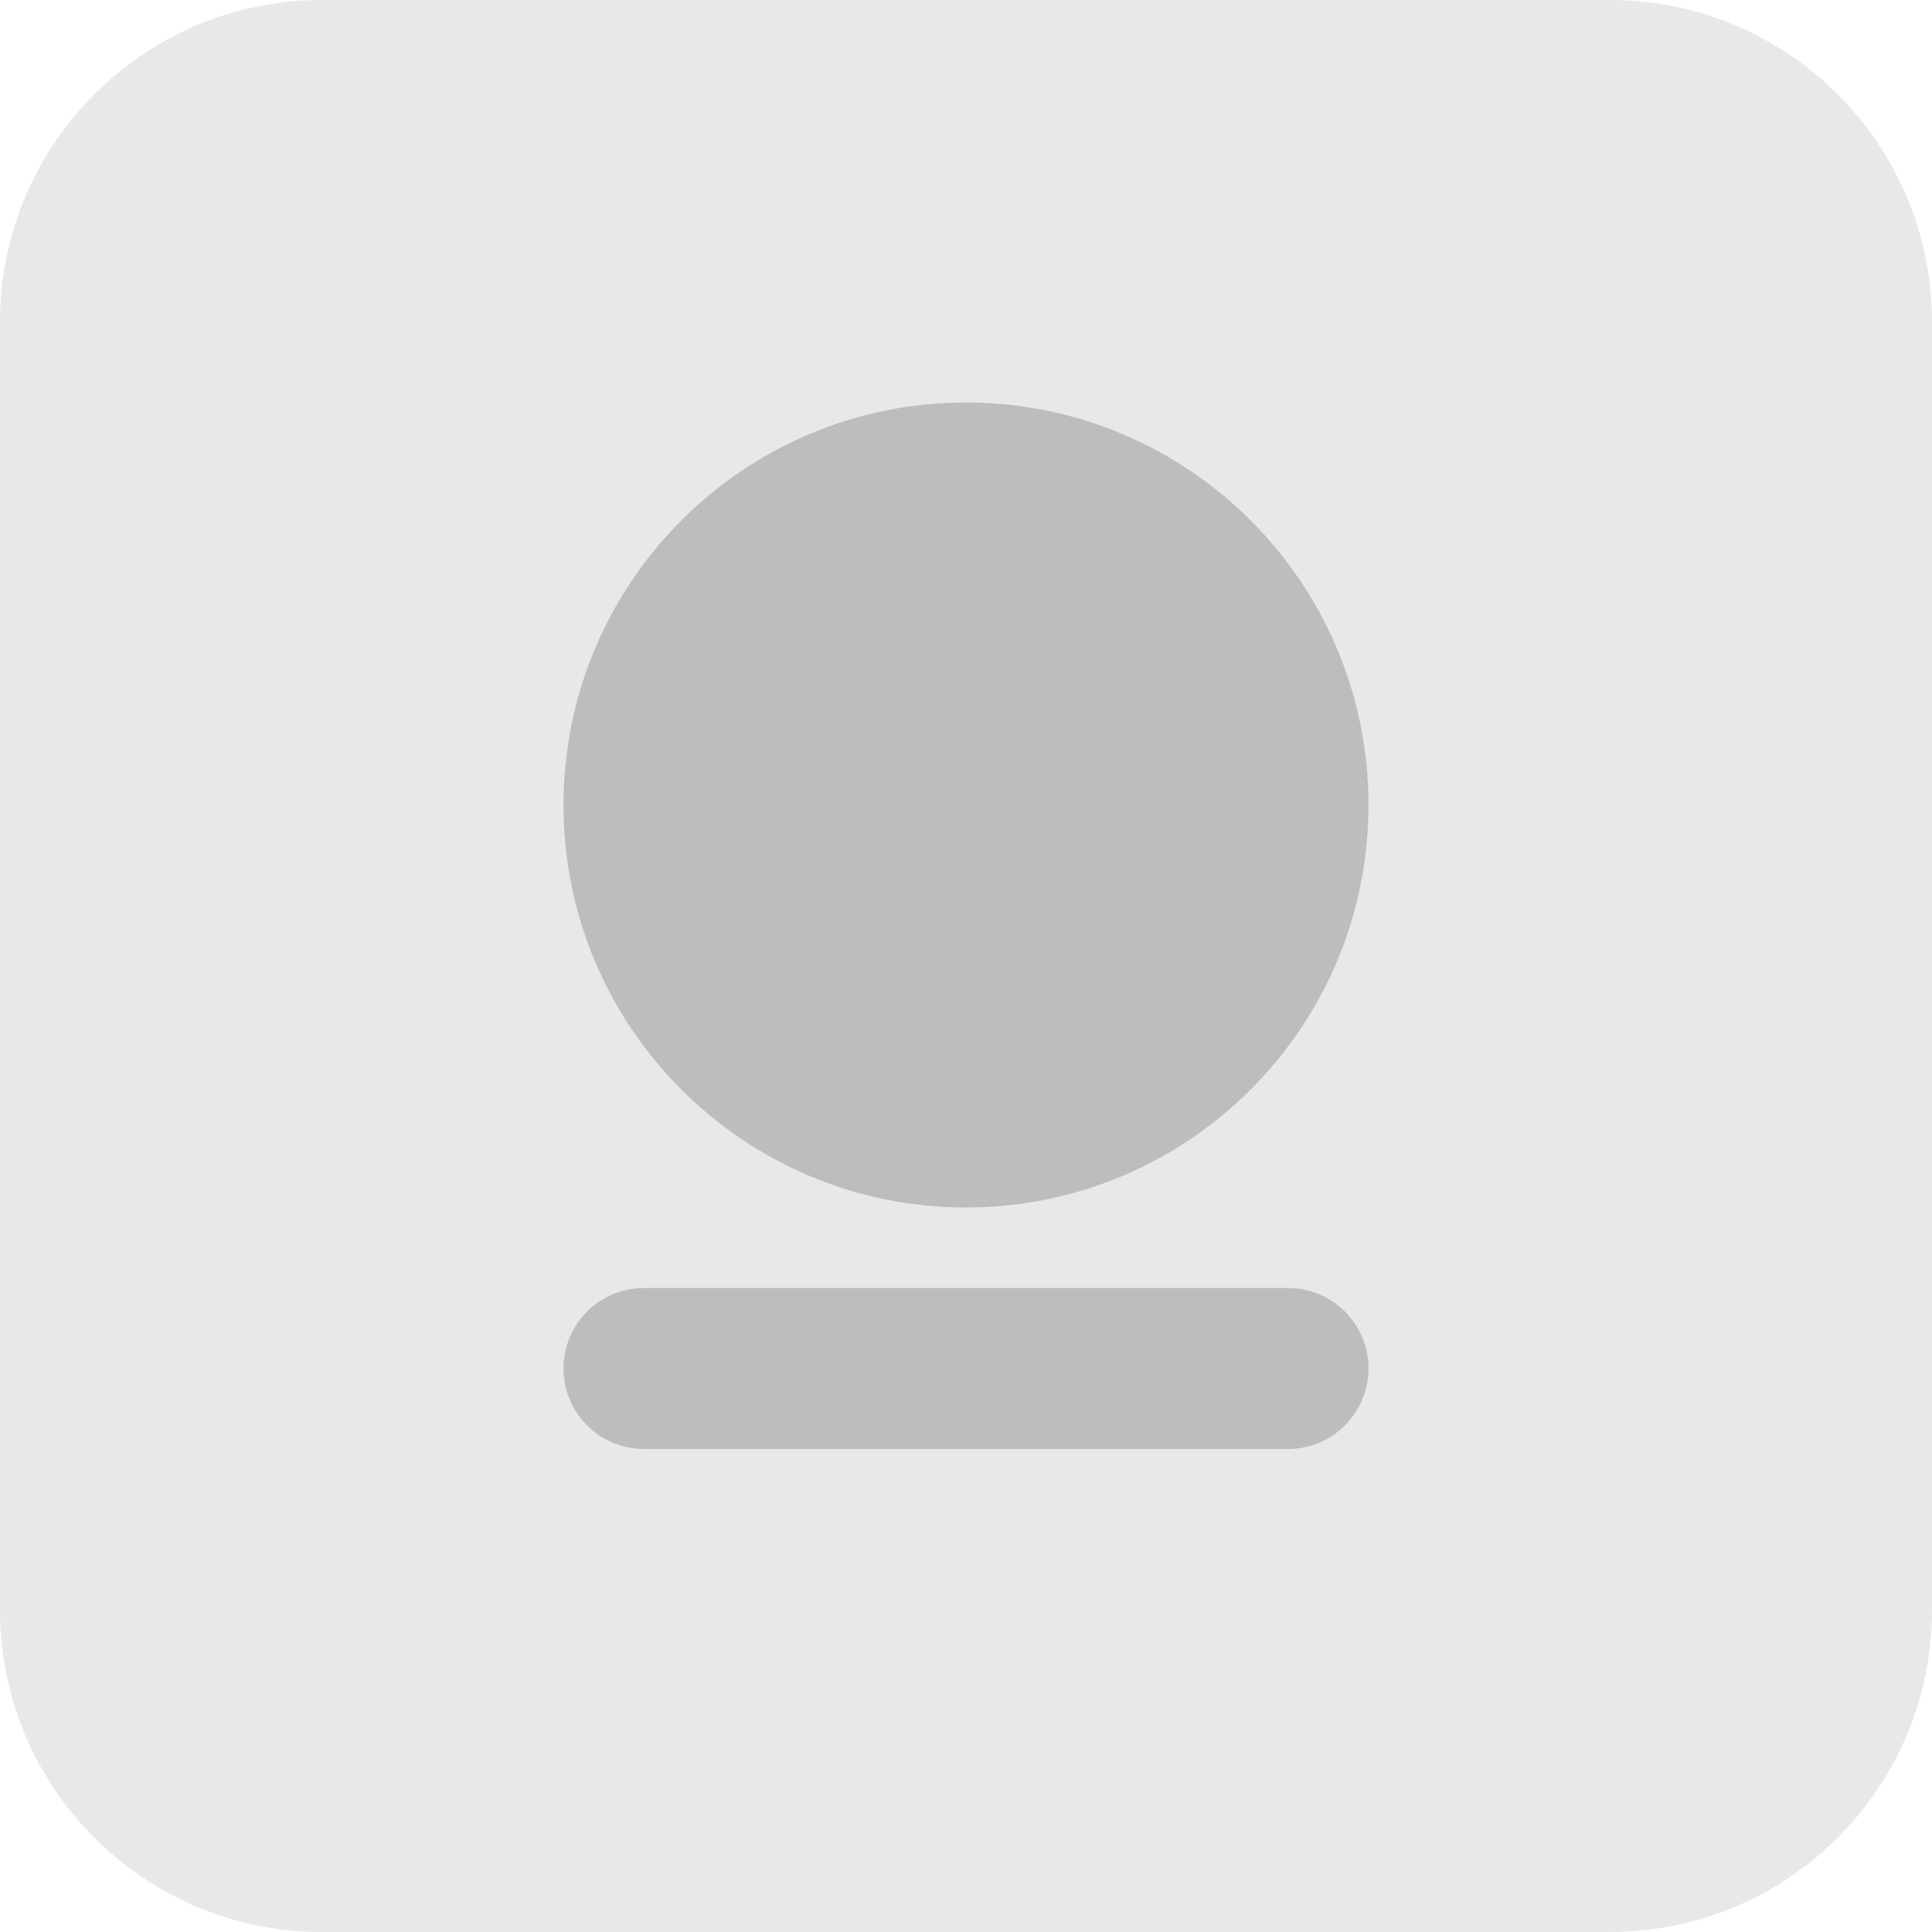
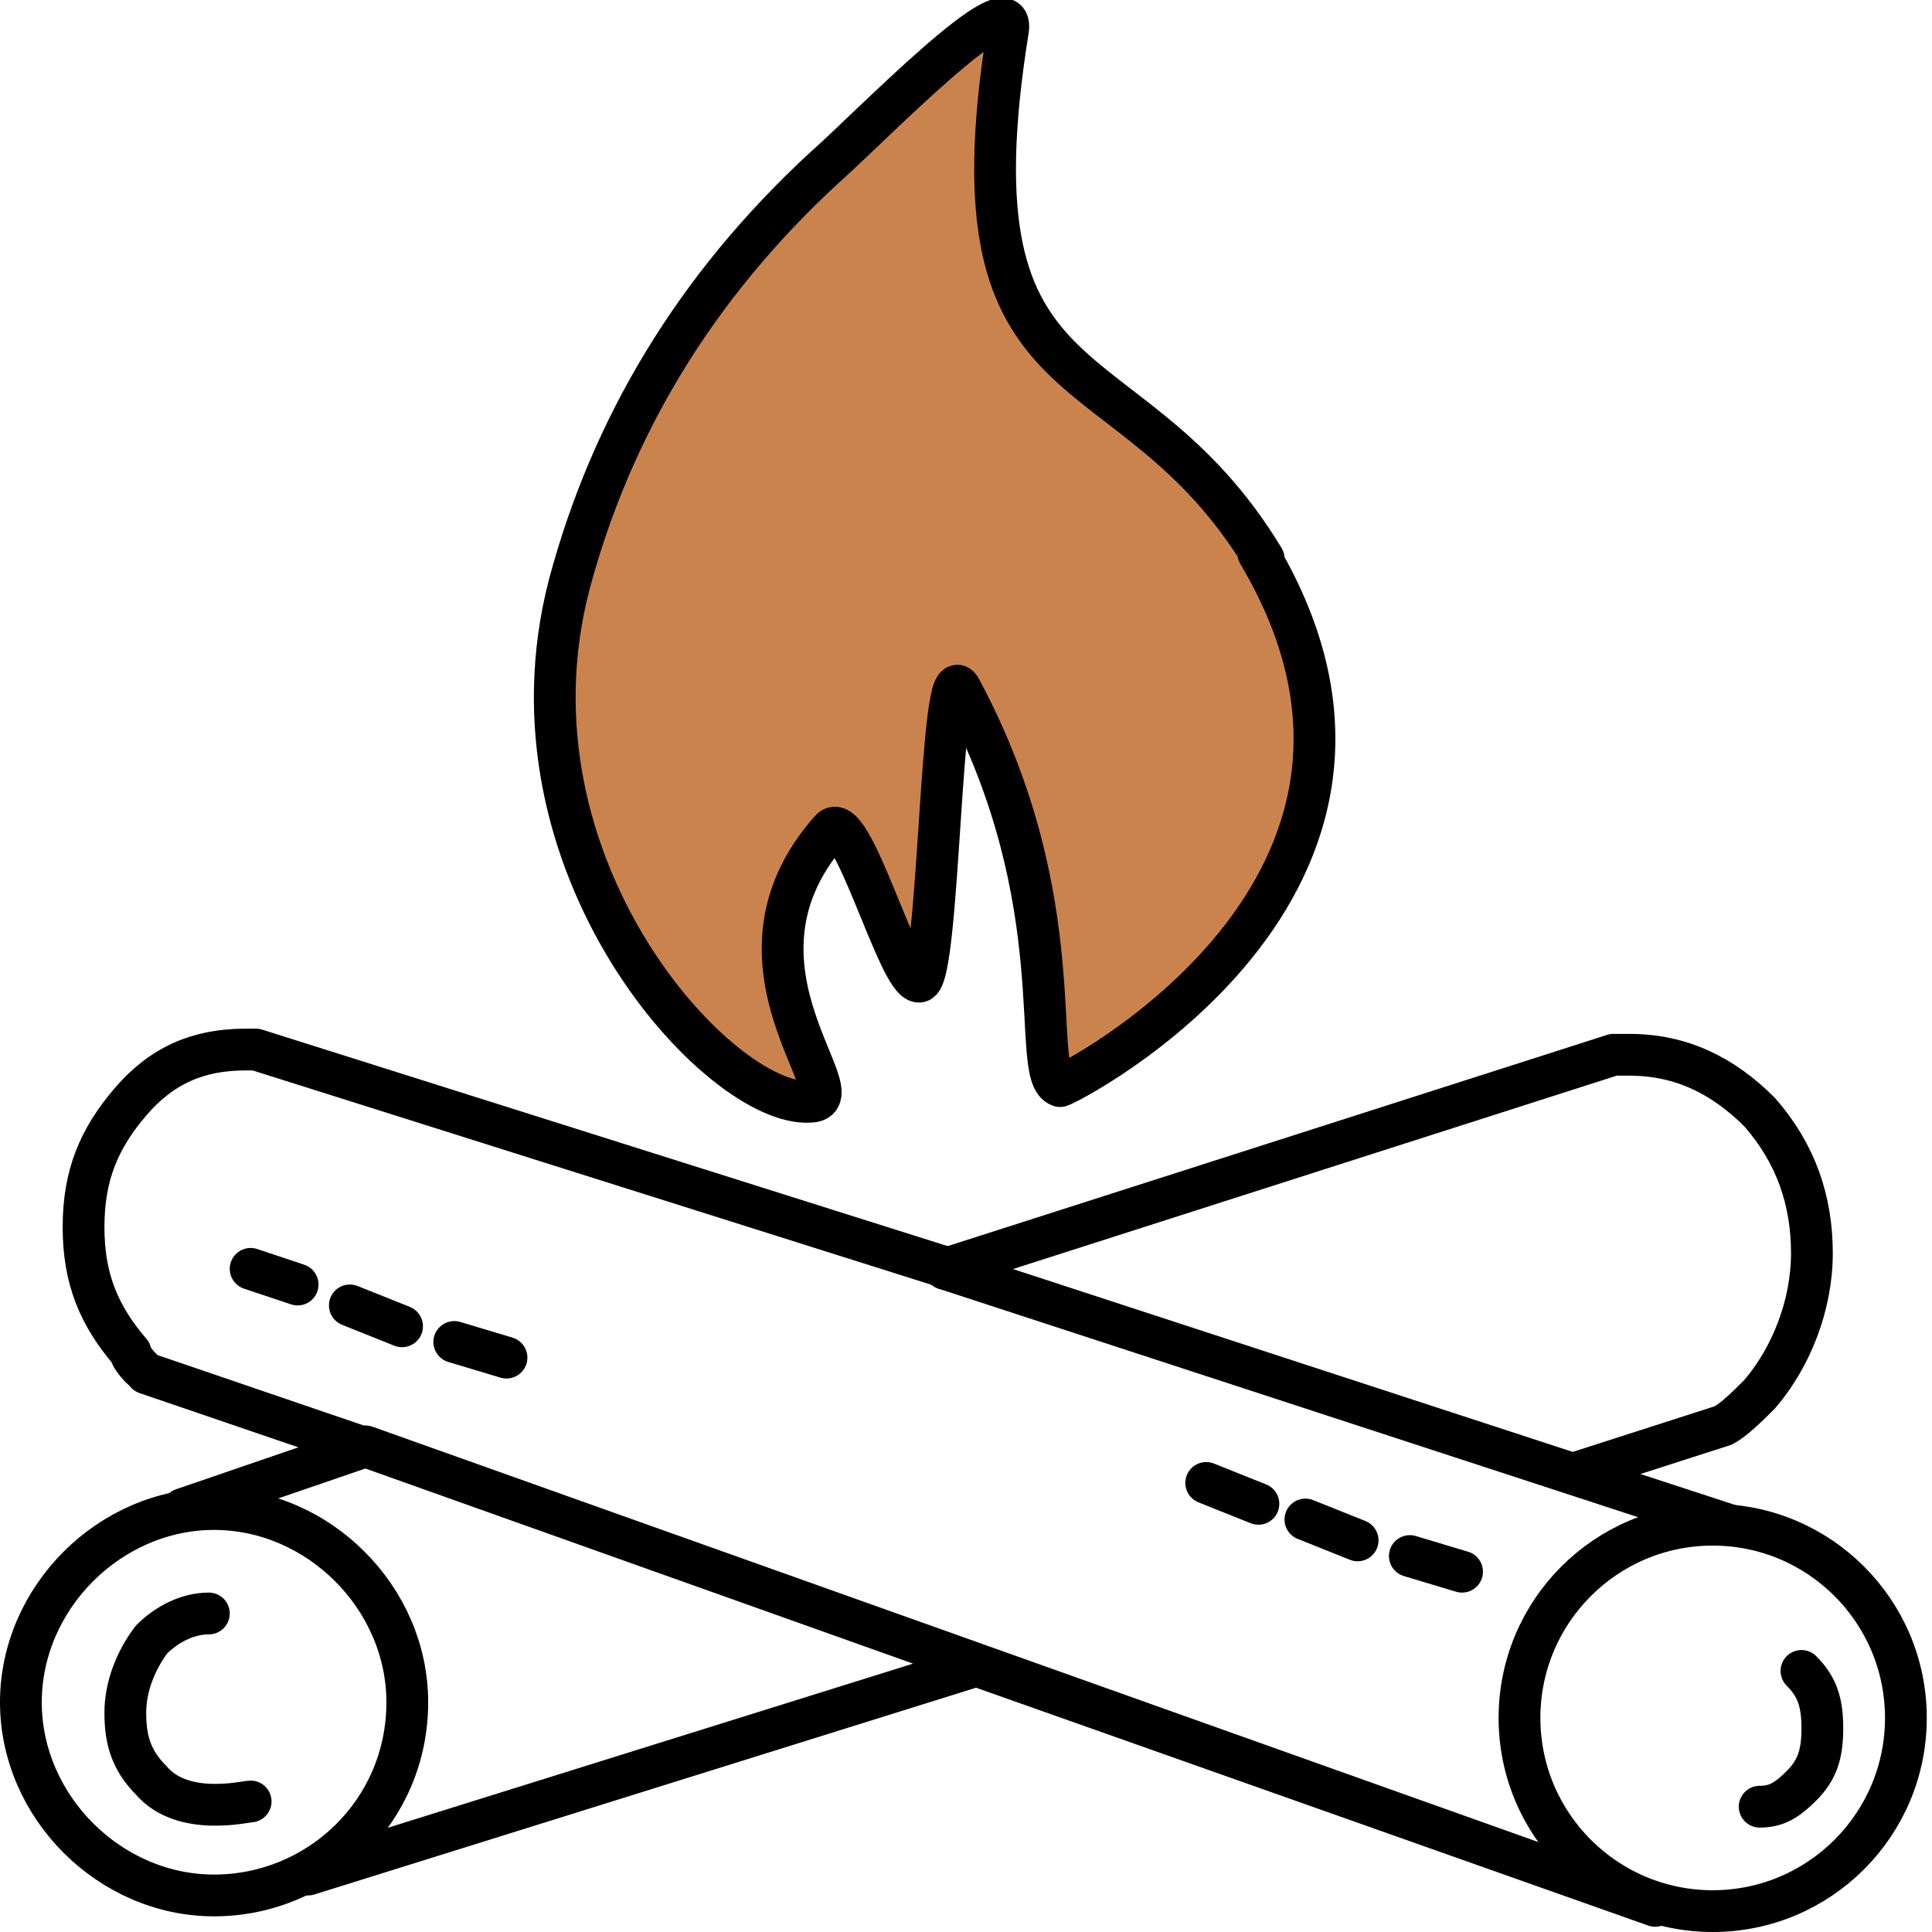
- <svg xmlns="http://www.w3.org/2000/svg" width="48" height="48" viewBox="0 0 48 48">
-   <rect width="48" height="48" rx="8" fill="#E8E8E8" />
-   <circle cx="24" cy="20" r="10" fill="#BDBDBD" />
-   <rect x="14" y="32" width="20" height="4" rx="2" fill="#BDBDBD" />
+ <svg xmlns="http://www.w3.org/2000/svg" id="Layer_1" version="1.1" viewBox="0 0 37 37">
+   <defs>
+     <style>
+       .st0 {
+         fill: none;
+       }
+ 
+       .st0, .st1 {
+         stroke: #000;
+         stroke-linecap: round;
+         stroke-linejoin: round;
+         stroke-width: .8px;
+       }
+ 
+       .st1 {
+         fill: #cb834e;
+       }
+     </style>
+   </defs>
+   <path class="st0" d="M2.7,26.2c0,0-.2-.2-.2-.3-.6-.7-.9-1.4-.9-2.4s.3-1.7.9-2.4c.6-.7,1.3-1,2.2-1h.2l13.3,4.2" />
+   <path class="st0" d="M18.1,24.3l12.8-4.1h.3c1,0,1.8.4,2.5,1.1.7.8,1,1.7,1,2.7s-.4,2-1,2.7c-.2.2-.5.5-.7.6l-2.8.9" />
+   <line class="st0" x1="18.1" y1="24.3" x2="33.1" y2="29.2" />
+   <polyline class="st0" points="5.9 35.9 18.7 31.9 31.7 36.5 7 27.7 3.5 28.9" />
+   <line class="st0" x1="2.8" y1="26.3" x2="6.9" y2="27.7" />
+   <path class="st0" d="M4.8,34.5c-.1,0-1.3.3-1.9-.4-.4-.4-.5-.8-.5-1.3s.2-1,.5-1.4c.3-.3.7-.5,1.1-.5" />
+   <path class="st0" d="M34.5,32c.3.3.4.6.4,1.1s-.1.8-.4,1.1-.5.4-.8.4" />
+   <line class="st0" x1="8.7" y1="25.7" x2="9.7" y2="26" />
+   <line class="st0" x1="6.7" y1="25" x2="7.7" y2="25.4" />
+   <line class="st0" x1="4.8" y1="24.3" x2="5.7" y2="24.6" />
+   <line class="st0" x1="27" y1="29.8" x2="28" y2="30.1" />
+   <line class="st0" x1="25" y1="29.1" x2="26" y2="29.5" />
+   <line class="st0" x1="23.1" y1="28.4" x2="24.1" y2="28.8" />
+   <path class="st1" d="M24.2,10.7c-2.6-4.3-6.1-2.6-4.9-10.1.2-1.1-2.7,1.9-3.5,2.6-2.5,2.3-4.1,5-4.9,8-1.4,5.4,2.9,10,4.6,9.9,1,0-1.9-2.6.4-5.2.4-.5,1.3,2.9,1.7,2.9.4,0,.4-6.4.8-5.6,2.2,4.1,1.3,7.4,1.9,7.6.1,0,7.6-3.8,3.8-10.2Z" />
+   <path class="st0" d="M7.8,32.6c0,2.1-1.7,3.7-3.7,3.7s-3.7-1.7-3.7-3.7,1.7-3.7,3.7-3.7,3.7,1.7,3.7,3.7Z" />
+   <circle class="st0" cx="32.8" cy="32.9" r="3.7" />
</svg>
